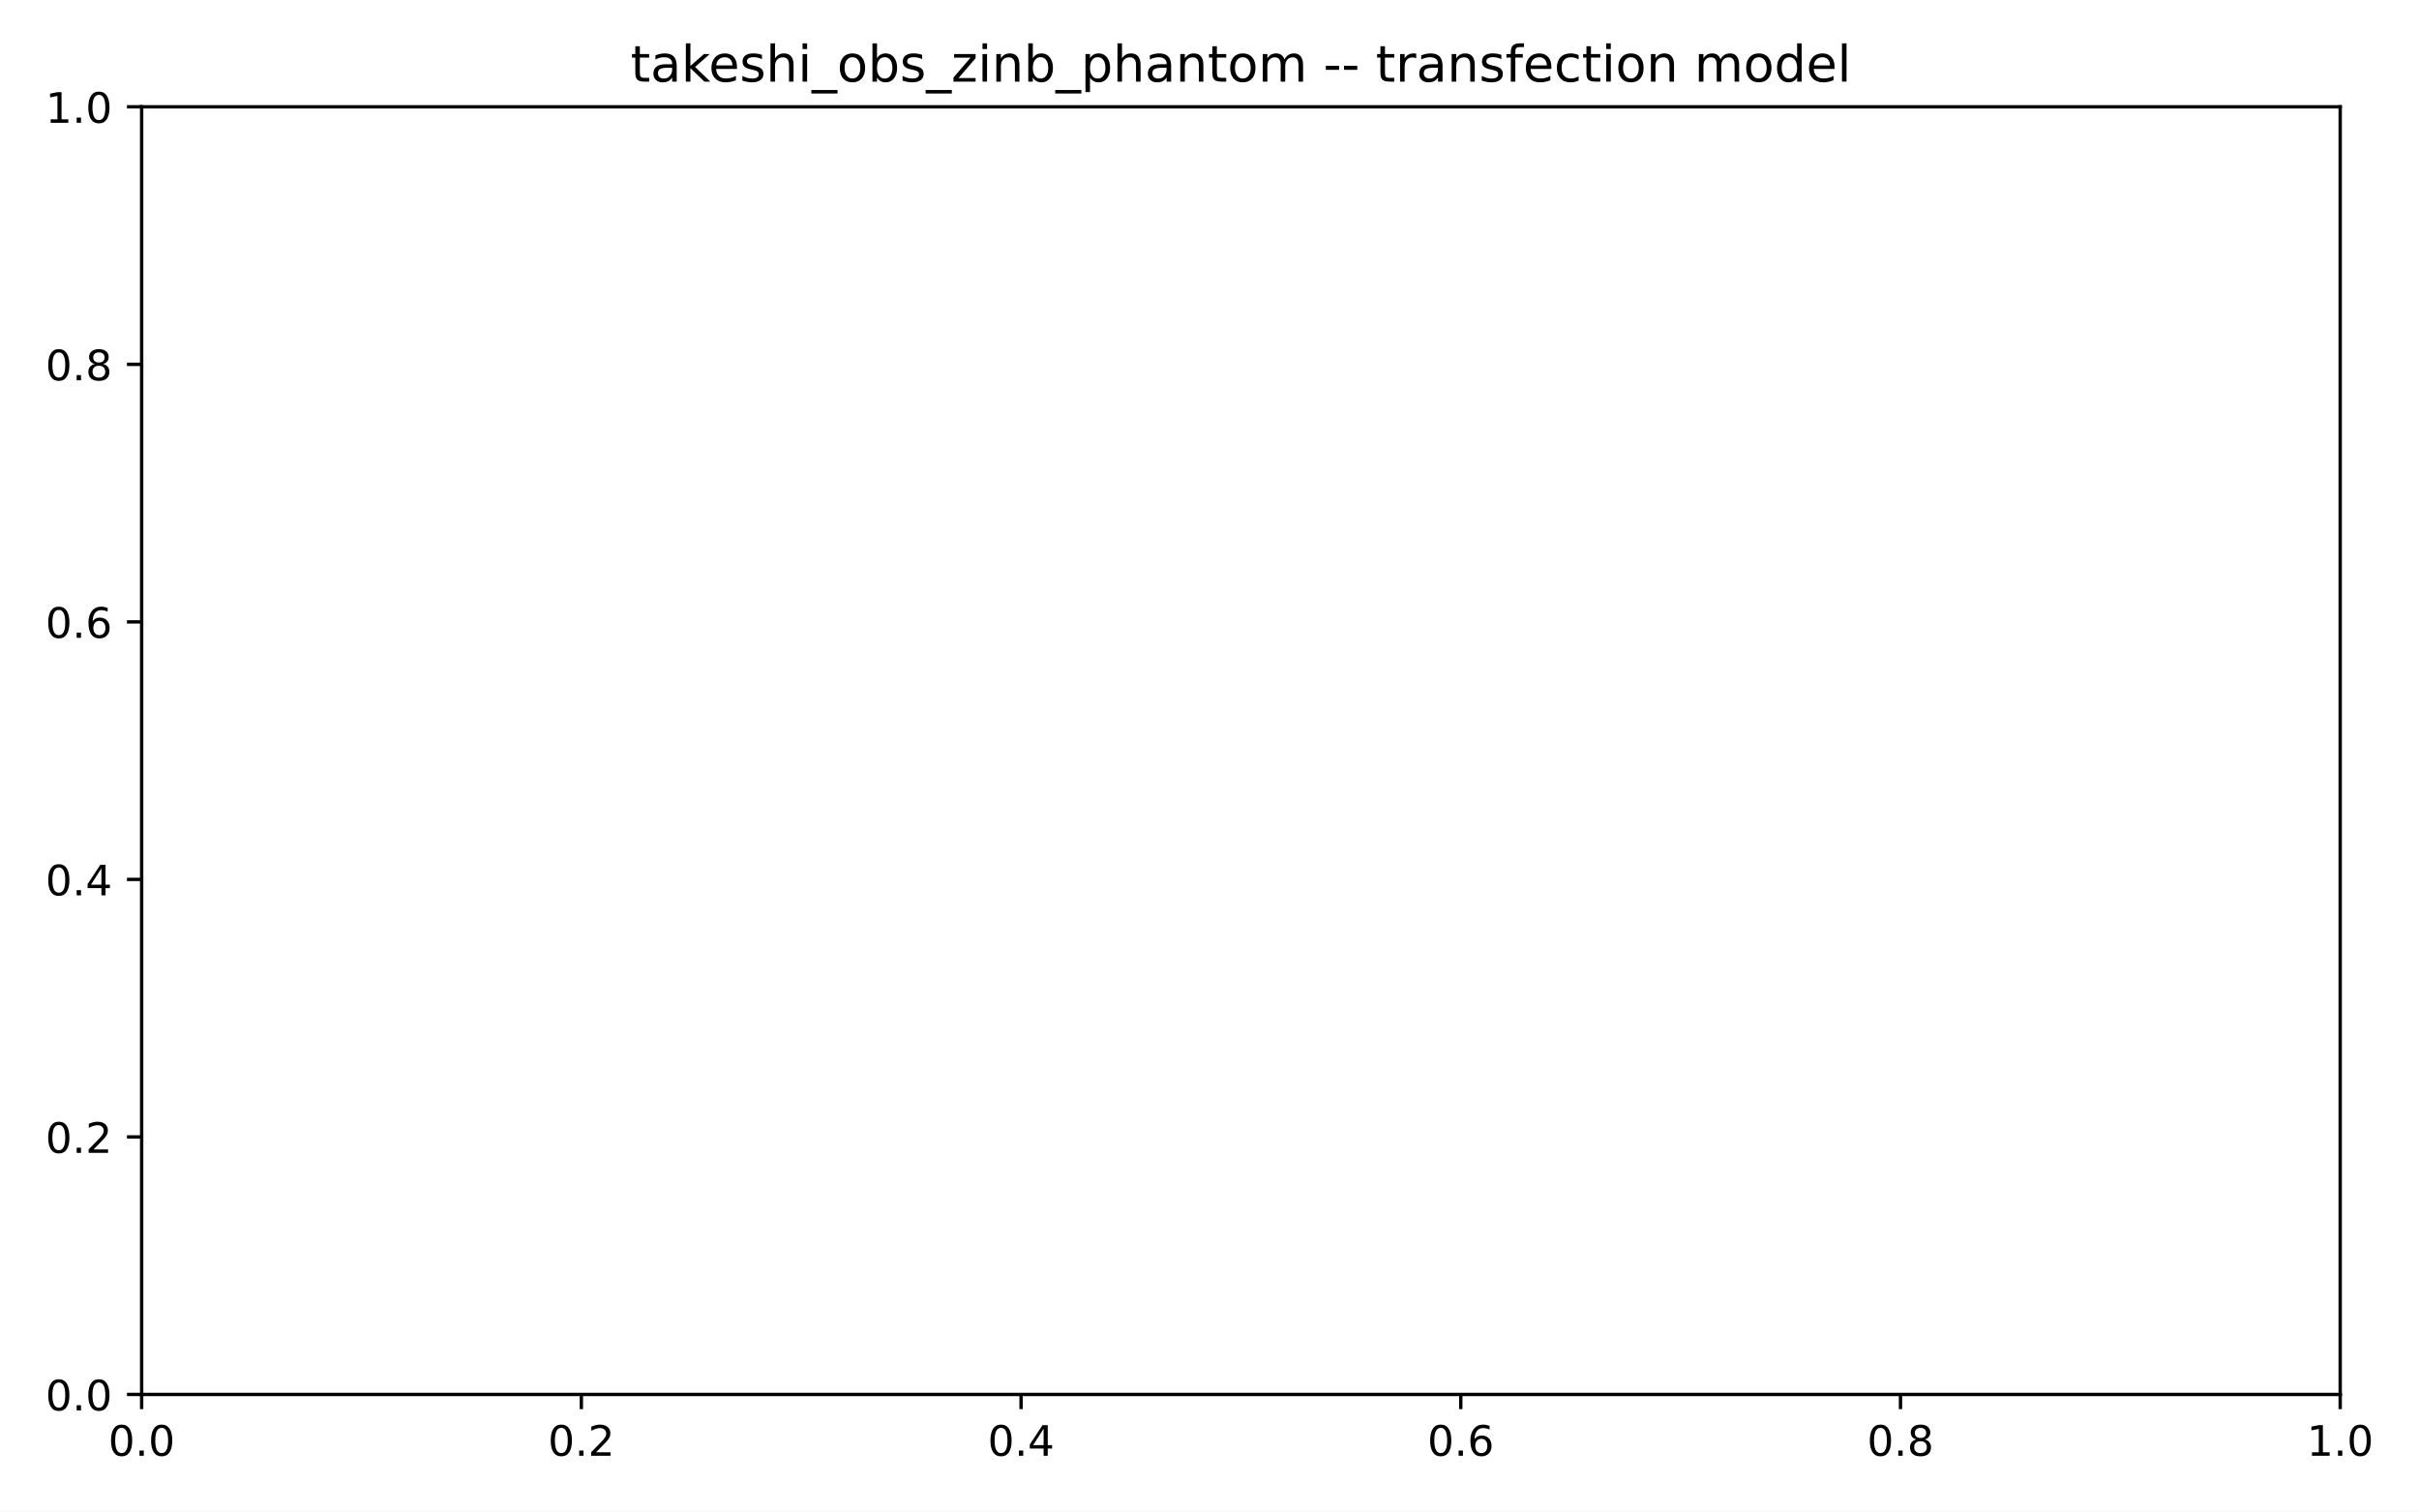
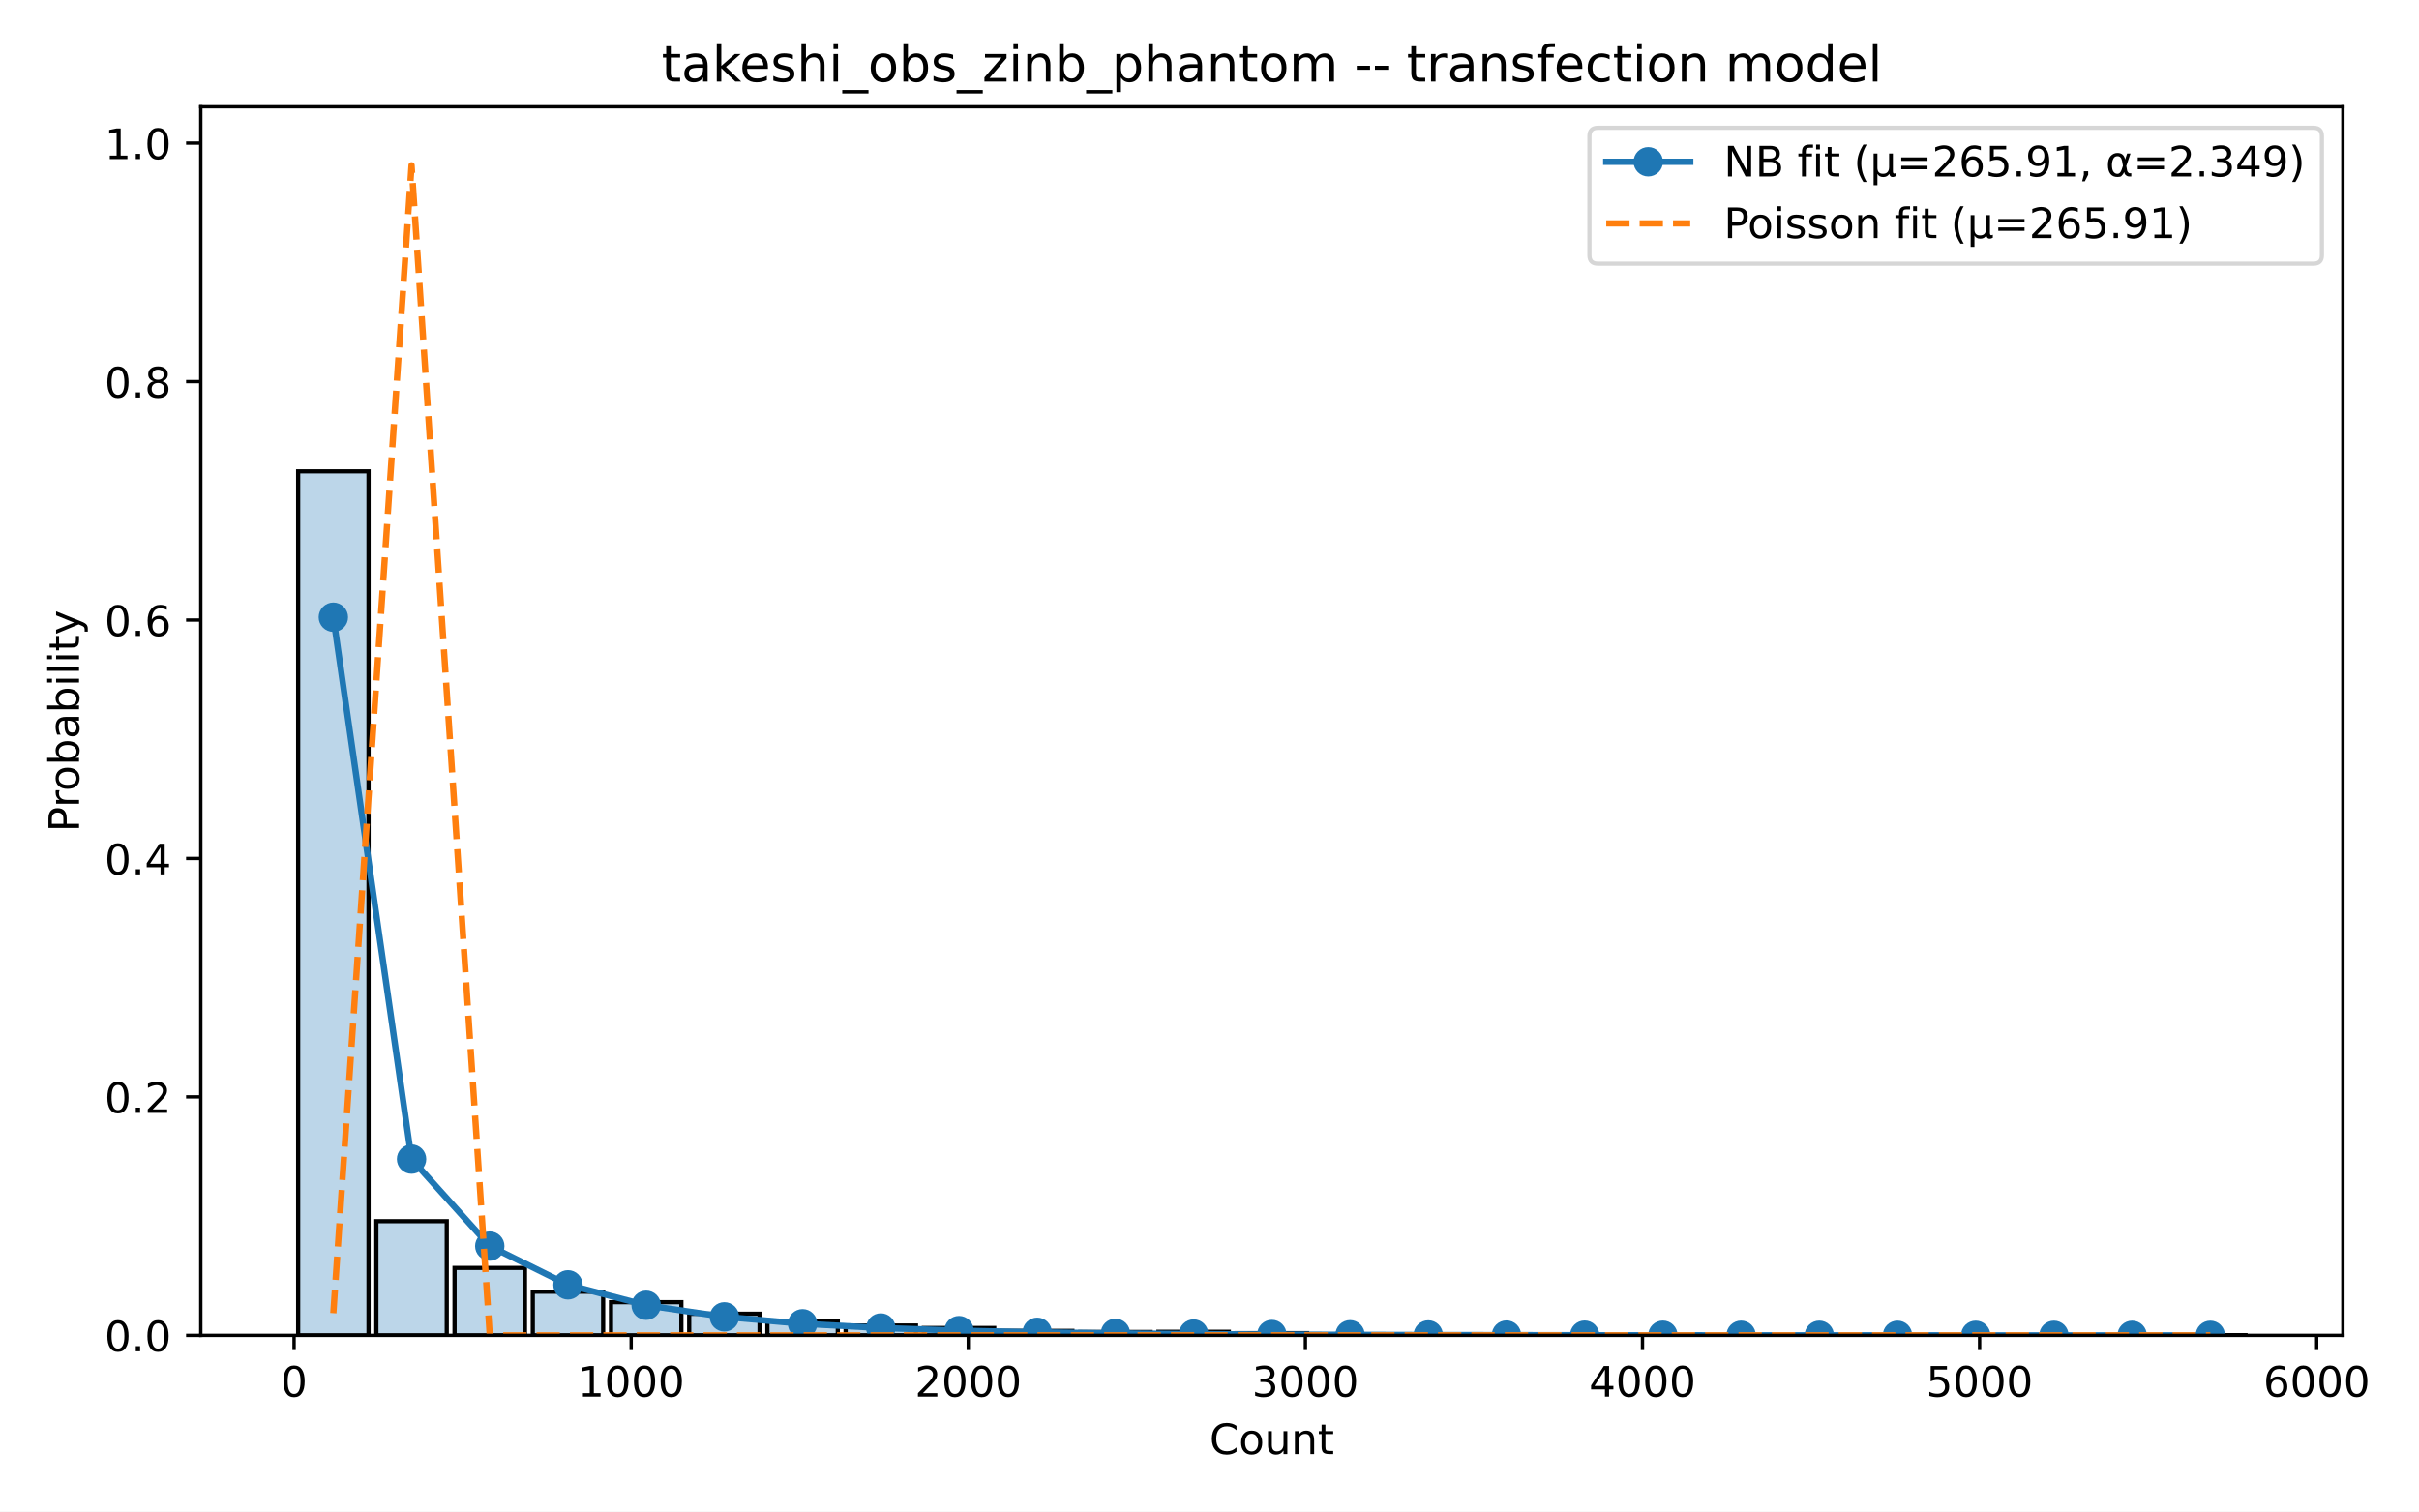
<svg xmlns="http://www.w3.org/2000/svg" xmlns:xlink="http://www.w3.org/1999/xlink" width="576pt" height="360pt" viewBox="0 0 576 360" version="1.1">
  <defs>
    <style type="text/css">*{stroke-linejoin: round; stroke-linecap: butt}</style>
  </defs>
  <g id="figure_1">
    <g id="patch_1">
      <path d="M 0 360  L 576 360  L 576 0  L 0 0  z " style="fill: #ffffff" />
    </g>
    <g id="axes_1">
      <g id="patch_2">
-         <path d="M 33.73 332.12  L 557.235 332.12  L 557.235 25.44  L 33.73 25.44  z " style="fill: #ffffff" />
+         <path d="M 47.81 318.04  L 557.881 318.04  L 557.881 25.44  L 47.81 25.44  z " style="fill: #ffffff" />
+       </g>
+       <g id="patch_3">
+         <path d="M 70.995 318.04  L 87.755 318.04  L 87.755 112.259  L 70.995 112.259  z " clip-path="url(#pe6db75e44f)" style="fill: #1f77b4; fill-opacity: 0.3; stroke: #000000; stroke-linejoin: miter" />
+       </g>
+       <g id="patch_4">
+         <path d="M 89.618 318.04  L 106.378 318.04  L 106.378 290.853  L 89.618 290.853  z " clip-path="url(#pe6db75e44f)" style="fill: #1f77b4; fill-opacity: 0.3; stroke: #000000; stroke-linejoin: miter" />
+       </g>
+       <g id="patch_5">
+         <path d="M 108.24 318.04  L 125 318.04  L 125 301.982  L 108.24 301.982  z " clip-path="url(#pe6db75e44f)" style="fill: #1f77b4; fill-opacity: 0.3; stroke: #000000; stroke-linejoin: miter" />
+       </g>
+       <g id="patch_6">
+         <path d="M 126.863 318.04  L 143.623 318.04  L 143.623 307.653  L 126.863 307.653  z " clip-path="url(#pe6db75e44f)" style="fill: #1f77b4; fill-opacity: 0.3; stroke: #000000; stroke-linejoin: miter" />
+       </g>
+       <g id="patch_7">
+         <path d="M 145.485 318.04  L 162.245 318.04  L 162.245 310.144  L 145.485 310.144  z " clip-path="url(#pe6db75e44f)" style="fill: #1f77b4; fill-opacity: 0.3; stroke: #000000; stroke-linejoin: miter" />
+       </g>
+       <g id="patch_8">
+         <path d="M 164.108 318.04  L 180.868 318.04  L 180.868 312.899  L 164.108 312.899  z " clip-path="url(#pe6db75e44f)" style="fill: #1f77b4; fill-opacity: 0.3; stroke: #000000; stroke-linejoin: miter" />
+       </g>
+       <g id="patch_9">
+         <path d="M 182.73 318.04  L 199.491 318.04  L 199.491 314.542  L 182.73 314.542  z " clip-path="url(#pe6db75e44f)" style="fill: #1f77b4; fill-opacity: 0.3; stroke: #000000; stroke-linejoin: miter" />
+       </g>
+       <g id="patch_10">
+         <path d="M 201.353 318.04  L 218.113 318.04  L 218.113 315.708  L 201.353 315.708  z " clip-path="url(#pe6db75e44f)" style="fill: #1f77b4; fill-opacity: 0.3; stroke: #000000; stroke-linejoin: miter" />
+       </g>
+       <g id="patch_11">
+         <path d="M 219.975 318.04  L 236.736 318.04  L 236.736 316.291  L 219.975 316.291  z " clip-path="url(#pe6db75e44f)" style="fill: #1f77b4; fill-opacity: 0.3; stroke: #000000; stroke-linejoin: miter" />
+       </g>
+       <g id="patch_12">
+         <path d="M 238.598 318.04  L 255.358 318.04  L 255.358 316.98  L 238.598 316.98  z " clip-path="url(#pe6db75e44f)" style="fill: #1f77b4; fill-opacity: 0.3; stroke: #000000; stroke-linejoin: miter" />
+       </g>
+       <g id="patch_13">
+         <path d="M 257.22 318.04  L 273.981 318.04  L 273.981 317.245  L 257.22 317.245  z " clip-path="url(#pe6db75e44f)" style="fill: #1f77b4; fill-opacity: 0.3; stroke: #000000; stroke-linejoin: miter" />
+       </g>
+       <g id="patch_14">
+         <path d="M 275.843 318.04  L 292.603 318.04  L 292.603 317.192  L 275.843 317.192  z " clip-path="url(#pe6db75e44f)" style="fill: #1f77b4; fill-opacity: 0.3; stroke: #000000; stroke-linejoin: miter" />
+       </g>
+       <g id="patch_15">
+         <path d="M 294.465 318.04  L 311.226 318.04  L 311.226 317.51  L 294.465 317.51  z " clip-path="url(#pe6db75e44f)" style="fill: #1f77b4; fill-opacity: 0.3; stroke: #000000; stroke-linejoin: miter" />
+       </g>
+       <g id="patch_16">
+         <path d="M 313.088 318.04  L 329.848 318.04  L 329.848 317.828  L 313.088 317.828  z " clip-path="url(#pe6db75e44f)" style="fill: #1f77b4; fill-opacity: 0.3; stroke: #000000; stroke-linejoin: miter" />
+       </g>
+       <g id="patch_17">
+         <path d="M 331.711 318.04  L 348.471 318.04  L 348.471 317.881  L 331.711 317.881  z " clip-path="url(#pe6db75e44f)" style="fill: #1f77b4; fill-opacity: 0.3; stroke: #000000; stroke-linejoin: miter" />
+       </g>
+       <g id="patch_18">
+         <path d="M 350.333 318.04  L 367.093 318.04  L 367.093 317.934  L 350.333 317.934  z " clip-path="url(#pe6db75e44f)" style="fill: #1f77b4; fill-opacity: 0.3; stroke: #000000; stroke-linejoin: miter" />
+       </g>
+       <g id="patch_19">
+         <path d="M 368.956 318.04  L 385.716 318.04  L 385.716 317.934  L 368.956 317.934  z " clip-path="url(#pe6db75e44f)" style="fill: #1f77b4; fill-opacity: 0.3; stroke: #000000; stroke-linejoin: miter" />
+       </g>
+       <g id="patch_20">
+         <path d="M 387.578 318.04  L 404.338 318.04  L 404.338 317.987  L 387.578 317.987  z " clip-path="url(#pe6db75e44f)" style="fill: #1f77b4; fill-opacity: 0.3; stroke: #000000; stroke-linejoin: miter" />
+       </g>
+       <g id="patch_21">
+         <path d="M 406.201 318.04  L 422.961 318.04  L 422.961 318.04  L 406.201 318.04  z " clip-path="url(#pe6db75e44f)" style="fill: #1f77b4; fill-opacity: 0.3; stroke: #000000; stroke-linejoin: miter" />
+       </g>
+       <g id="patch_22">
+         <path d="M 424.823 318.04  L 441.583 318.04  L 441.583 318.04  L 424.823 318.04  z " clip-path="url(#pe6db75e44f)" style="fill: #1f77b4; fill-opacity: 0.3; stroke: #000000; stroke-linejoin: miter" />
+       </g>
+       <g id="patch_23">
+         <path d="M 443.446 318.04  L 460.206 318.04  L 460.206 318.04  L 443.446 318.04  z " clip-path="url(#pe6db75e44f)" style="fill: #1f77b4; fill-opacity: 0.3; stroke: #000000; stroke-linejoin: miter" />
+       </g>
+       <g id="patch_24">
+         <path d="M 462.068 318.04  L 478.829 318.04  L 478.829 318.04  L 462.068 318.04  z " clip-path="url(#pe6db75e44f)" style="fill: #1f77b4; fill-opacity: 0.3; stroke: #000000; stroke-linejoin: miter" />
+       </g>
+       <g id="patch_25">
+         <path d="M 480.691 318.04  L 497.451 318.04  L 497.451 318.04  L 480.691 318.04  z " clip-path="url(#pe6db75e44f)" style="fill: #1f77b4; fill-opacity: 0.3; stroke: #000000; stroke-linejoin: miter" />
+       </g>
+       <g id="patch_26">
+         <path d="M 499.313 318.04  L 516.074 318.04  L 516.074 318.04  L 499.313 318.04  z " clip-path="url(#pe6db75e44f)" style="fill: #1f77b4; fill-opacity: 0.3; stroke: #000000; stroke-linejoin: miter" />
+       </g>
+       <g id="patch_27">
+         <path d="M 517.936 318.04  L 534.696 318.04  L 534.696 317.987  L 517.936 317.987  z " clip-path="url(#pe6db75e44f)" style="fill: #1f77b4; fill-opacity: 0.3; stroke: #000000; stroke-linejoin: miter" />
      </g>
      <g id="matplotlib.axis_1">
        <g id="xtick_1">
          <g id="line2d_1">
            <defs>
-               <path id="m9d50a68a50" d="M 0 0  L 0 3.5  " style="stroke: #000000; stroke-width: 0.8" />
+               <path id="m28d526a421" d="M 0 0  L 0 3.5  " style="stroke: #000000; stroke-width: 0.8" />
            </defs>
            <g>
-               <use xlink:href="#m9d50a68a50" x="33.73" y="332.12" style="stroke: #000000; stroke-width: 0.8" />
+               <use xlink:href="#m28d526a421" x="70.024" y="318.04" style="stroke: #000000; stroke-width: 0.8" />
            </g>
          </g>
          <g id="text_1">
-             <g transform="translate(25.77844 346.7184) scale(0.1 -0.1)">
-               <defs>
-                 <path id="DejaVuSans-30" d="M 2034 4250  Q 1547 4250 1301 3770  Q 1056 3291 1056 2328  Q 1056 1369 1301 889  Q 1547 409 2034 409  Q 2525 409 2770 889  Q 3016 1369 3016 2328  Q 3016 3291 2770 3770  Q 2525 4250 2034 4250  z M 2034 4750  Q 2819 4750 3233 4129  Q 3647 3509 3647 2328  Q 3647 1150 3233 529  Q 2819 -91 2034 -91  Q 1250 -91 836 529  Q 422 1150 422 2328  Q 422 3509 836 4129  Q 1250 4750 2034 4750  z " transform="scale(0.015625)" />
-                 <path id="DejaVuSans-2e" d="M 684 794  L 1344 794  L 1344 0  L 684 0  L 684 794  z " transform="scale(0.015625)" />
-               </defs>
-               <use xlink:href="#DejaVuSans-30" />
-               <use xlink:href="#DejaVuSans-2e" transform="translate(63.62305 0)" />
-               <use xlink:href="#DejaVuSans-30" transform="translate(95.41016 0)" />
-             </g>
+             <text style="font-size: 10px; font-family: 'DejaVu Sans', 'Bitstream Vera Sans', 'Computer Modern Sans Serif', 'Lucida Grande', 'Verdana', 'Geneva', 'Lucid', 'Arial', 'Helvetica', 'Avant Garde', sans-serif; text-anchor: middle" x="70.024" y="332.638" transform="rotate(-0 70.02379 332.6384)">0</text>
          </g>
        </g>
        <g id="xtick_2">
          <g id="line2d_2">
            <g>
-               <use xlink:href="#m9d50a68a50" x="138.431" y="332.12" style="stroke: #000000; stroke-width: 0.8" />
+               <use xlink:href="#m28d526a421" x="150.293" y="318.04" style="stroke: #000000; stroke-width: 0.8" />
            </g>
          </g>
          <g id="text_2">
-             <g transform="translate(130.4794 346.7184) scale(0.1 -0.1)">
-               <defs>
-                 <path id="DejaVuSans-32" d="M 1228 531  L 3431 531  L 3431 0  L 469 0  L 469 531  Q 828 903 1448 1529  Q 2069 2156 2228 2338  Q 2531 2678 2651 2914  Q 2772 3150 2772 3378  Q 2772 3750 2511 3984  Q 2250 4219 1831 4219  Q 1534 4219 1204 4116  Q 875 4013 500 3803  L 500 4441  Q 881 4594 1212 4672  Q 1544 4750 1819 4750  Q 2544 4750 2975 4387  Q 3406 4025 3406 3419  Q 3406 3131 3298 2873  Q 3191 2616 2906 2266  Q 2828 2175 2409 1742  Q 1991 1309 1228 531  z " transform="scale(0.015625)" />
-               </defs>
-               <use xlink:href="#DejaVuSans-30" />
-               <use xlink:href="#DejaVuSans-2e" transform="translate(63.62305 0)" />
-               <use xlink:href="#DejaVuSans-32" transform="translate(95.41016 0)" />
-             </g>
+             <text style="font-size: 10px; font-family: 'DejaVu Sans', 'Bitstream Vera Sans', 'Computer Modern Sans Serif', 'Lucida Grande', 'Verdana', 'Geneva', 'Lucid', 'Arial', 'Helvetica', 'Avant Garde', sans-serif; text-anchor: middle" x="150.293" y="332.638" transform="rotate(-0 150.2933 332.6384)">1000</text>
          </g>
        </g>
        <g id="xtick_3">
          <g id="line2d_3">
            <g>
-               <use xlink:href="#m9d50a68a50" x="243.132" y="332.12" style="stroke: #000000; stroke-width: 0.8" />
+               <use xlink:href="#m28d526a421" x="230.563" y="318.04" style="stroke: #000000; stroke-width: 0.8" />
            </g>
          </g>
          <g id="text_3">
-             <g transform="translate(235.1804 346.7184) scale(0.1 -0.1)">
-               <defs>
-                 <path id="DejaVuSans-34" d="M 2419 4116  L 825 1625  L 2419 1625  L 2419 4116  z M 2253 4666  L 3047 4666  L 3047 1625  L 3713 1625  L 3713 1100  L 3047 1100  L 3047 0  L 2419 0  L 2419 1100  L 313 1100  L 313 1709  L 2253 4666  z " transform="scale(0.015625)" />
-               </defs>
-               <use xlink:href="#DejaVuSans-30" />
-               <use xlink:href="#DejaVuSans-2e" transform="translate(63.62305 0)" />
-               <use xlink:href="#DejaVuSans-34" transform="translate(95.41016 0)" />
-             </g>
+             <text style="font-size: 10px; font-family: 'DejaVu Sans', 'Bitstream Vera Sans', 'Computer Modern Sans Serif', 'Lucida Grande', 'Verdana', 'Geneva', 'Lucid', 'Arial', 'Helvetica', 'Avant Garde', sans-serif; text-anchor: middle" x="230.563" y="332.638" transform="rotate(-0 230.5629 332.6384)">2000</text>
          </g>
        </g>
        <g id="xtick_4">
          <g id="line2d_4">
            <g>
-               <use xlink:href="#m9d50a68a50" x="347.833" y="332.12" style="stroke: #000000; stroke-width: 0.8" />
+               <use xlink:href="#m28d526a421" x="310.832" y="318.04" style="stroke: #000000; stroke-width: 0.8" />
            </g>
          </g>
          <g id="text_4">
-             <g transform="translate(339.8814 346.7184) scale(0.1 -0.1)">
-               <defs>
-                 <path id="DejaVuSans-36" d="M 2113 2584  Q 1688 2584 1439 2293  Q 1191 2003 1191 1497  Q 1191 994 1439 701  Q 1688 409 2113 409  Q 2538 409 2786 701  Q 3034 994 3034 1497  Q 3034 2003 2786 2293  Q 2538 2584 2113 2584  z M 3366 4563  L 3366 3988  Q 3128 4100 2886 4159  Q 2644 4219 2406 4219  Q 1781 4219 1451 3797  Q 1122 3375 1075 2522  Q 1259 2794 1537 2939  Q 1816 3084 2150 3084  Q 2853 3084 3261 2657  Q 3669 2231 3669 1497  Q 3669 778 3244 343  Q 2819 -91 2113 -91  Q 1303 -91 875 529  Q 447 1150 447 2328  Q 447 3434 972 4092  Q 1497 4750 2381 4750  Q 2619 4750 2861 4703  Q 3103 4656 3366 4563  z " transform="scale(0.015625)" />
-               </defs>
-               <use xlink:href="#DejaVuSans-30" />
-               <use xlink:href="#DejaVuSans-2e" transform="translate(63.62305 0)" />
-               <use xlink:href="#DejaVuSans-36" transform="translate(95.41016 0)" />
-             </g>
+             <text style="font-size: 10px; font-family: 'DejaVu Sans', 'Bitstream Vera Sans', 'Computer Modern Sans Serif', 'Lucida Grande', 'Verdana', 'Geneva', 'Lucid', 'Arial', 'Helvetica', 'Avant Garde', sans-serif; text-anchor: middle" x="310.832" y="332.638" transform="rotate(-0 310.8324 332.6384)">3000</text>
          </g>
        </g>
        <g id="xtick_5">
          <g id="line2d_5">
            <g>
-               <use xlink:href="#m9d50a68a50" x="452.534" y="332.12" style="stroke: #000000; stroke-width: 0.8" />
+               <use xlink:href="#m28d526a421" x="391.102" y="318.04" style="stroke: #000000; stroke-width: 0.8" />
            </g>
          </g>
          <g id="text_5">
-             <g transform="translate(444.5824 346.7184) scale(0.1 -0.1)">
-               <defs>
-                 <path id="DejaVuSans-38" d="M 2034 2216  Q 1584 2216 1326 1975  Q 1069 1734 1069 1313  Q 1069 891 1326 650  Q 1584 409 2034 409  Q 2484 409 2743 651  Q 3003 894 3003 1313  Q 3003 1734 2745 1975  Q 2488 2216 2034 2216  z M 1403 2484  Q 997 2584 770 2862  Q 544 3141 544 3541  Q 544 4100 942 4425  Q 1341 4750 2034 4750  Q 2731 4750 3128 4425  Q 3525 4100 3525 3541  Q 3525 3141 3298 2862  Q 3072 2584 2669 2484  Q 3125 2378 3379 2068  Q 3634 1759 3634 1313  Q 3634 634 3220 271  Q 2806 -91 2034 -91  Q 1263 -91 848 271  Q 434 634 434 1313  Q 434 1759 690 2068  Q 947 2378 1403 2484  z M 1172 3481  Q 1172 3119 1398 2916  Q 1625 2713 2034 2713  Q 2441 2713 2670 2916  Q 2900 3119 2900 3481  Q 2900 3844 2670 4047  Q 2441 4250 2034 4250  Q 1625 4250 1398 4047  Q 1172 3844 1172 3481  z " transform="scale(0.015625)" />
-               </defs>
-               <use xlink:href="#DejaVuSans-30" />
-               <use xlink:href="#DejaVuSans-2e" transform="translate(63.62305 0)" />
-               <use xlink:href="#DejaVuSans-38" transform="translate(95.41016 0)" />
-             </g>
+             <text style="font-size: 10px; font-family: 'DejaVu Sans', 'Bitstream Vera Sans', 'Computer Modern Sans Serif', 'Lucida Grande', 'Verdana', 'Geneva', 'Lucid', 'Arial', 'Helvetica', 'Avant Garde', sans-serif; text-anchor: middle" x="391.102" y="332.638" transform="rotate(-0 391.102 332.6384)">4000</text>
          </g>
        </g>
        <g id="xtick_6">
          <g id="line2d_6">
            <g>
-               <use xlink:href="#m9d50a68a50" x="557.235" y="332.12" style="stroke: #000000; stroke-width: 0.8" />
+               <use xlink:href="#m28d526a421" x="471.372" y="318.04" style="stroke: #000000; stroke-width: 0.8" />
            </g>
          </g>
          <g id="text_6">
-             <g transform="translate(549.2834 346.7184) scale(0.1 -0.1)">
-               <defs>
-                 <path id="DejaVuSans-31" d="M 794 531  L 1825 531  L 1825 4091  L 703 3866  L 703 4441  L 1819 4666  L 2450 4666  L 2450 531  L 3481 531  L 3481 0  L 794 0  L 794 531  z " transform="scale(0.015625)" />
-               </defs>
-               <use xlink:href="#DejaVuSans-31" />
-               <use xlink:href="#DejaVuSans-2e" transform="translate(63.62305 0)" />
-               <use xlink:href="#DejaVuSans-30" transform="translate(95.41016 0)" />
-             </g>
-           </g>
+             <text style="font-size: 10px; font-family: 'DejaVu Sans', 'Bitstream Vera Sans', 'Computer Modern Sans Serif', 'Lucida Grande', 'Verdana', 'Geneva', 'Lucid', 'Arial', 'Helvetica', 'Avant Garde', sans-serif; text-anchor: middle" x="471.372" y="332.638" transform="rotate(-0 471.3715 332.6384)">5000</text>
+           </g>
+         </g>
+         <g id="xtick_7">
+           <g id="line2d_7">
+             <g>
+               <use xlink:href="#m28d526a421" x="551.641" y="318.04" style="stroke: #000000; stroke-width: 0.8" />
+             </g>
+           </g>
+           <g id="text_7">
+             <text style="font-size: 10px; font-family: 'DejaVu Sans', 'Bitstream Vera Sans', 'Computer Modern Sans Serif', 'Lucida Grande', 'Verdana', 'Geneva', 'Lucid', 'Arial', 'Helvetica', 'Avant Garde', sans-serif; text-anchor: middle" x="551.641" y="332.638" transform="rotate(-0 551.6411 332.6384)">6000</text>
+           </g>
+         </g>
+         <g id="text_8">
+           <text style="font-size: 10px; font-family: 'DejaVu Sans', 'Bitstream Vera Sans', 'Computer Modern Sans Serif', 'Lucida Grande', 'Verdana', 'Geneva', 'Lucid', 'Arial', 'Helvetica', 'Avant Garde', sans-serif; text-anchor: middle" x="302.846" y="346.317" transform="rotate(-0 302.8456 346.3166)">Count</text>
        </g>
      </g>
      <g id="matplotlib.axis_2">
        <g id="ytick_1">
-           <g id="line2d_7">
+           <g id="line2d_8">
            <defs>
-               <path id="m7d2ef1ae46" d="M 0 0  L -3.5 0  " style="stroke: #000000; stroke-width: 0.8" />
+               <path id="m5cf7968015" d="M 0 0  L -3.5 0  " style="stroke: #000000; stroke-width: 0.8" />
            </defs>
            <g>
-               <use xlink:href="#m7d2ef1ae46" x="33.73" y="332.12" style="stroke: #000000; stroke-width: 0.8" />
-             </g>
-           </g>
-           <g id="text_7">
-             <g transform="translate(10.82687 335.9192) scale(0.1 -0.1)">
-               <use xlink:href="#DejaVuSans-30" />
-               <use xlink:href="#DejaVuSans-2e" transform="translate(63.62305 0)" />
-               <use xlink:href="#DejaVuSans-30" transform="translate(95.41016 0)" />
-             </g>
+               <use xlink:href="#m5cf7968015" x="47.81" y="318.04" style="stroke: #000000; stroke-width: 0.8" />
+             </g>
+           </g>
+           <g id="text_9">
+             <text style="font-size: 10px; font-family: 'DejaVu Sans', 'Bitstream Vera Sans', 'Computer Modern Sans Serif', 'Lucida Grande', 'Verdana', 'Geneva', 'Lucid', 'Arial', 'Helvetica', 'Avant Garde', sans-serif; text-anchor: end" x="40.81" y="321.839" transform="rotate(-0 40.81 321.8392)">0.0</text>
          </g>
        </g>
        <g id="ytick_2">
-           <g id="line2d_8">
-             <g>
-               <use xlink:href="#m7d2ef1ae46" x="33.73" y="270.784" style="stroke: #000000; stroke-width: 0.8" />
-             </g>
-           </g>
-           <g id="text_8">
-             <g transform="translate(10.82687 274.5832) scale(0.1 -0.1)">
-               <use xlink:href="#DejaVuSans-30" />
-               <use xlink:href="#DejaVuSans-2e" transform="translate(63.62305 0)" />
-               <use xlink:href="#DejaVuSans-32" transform="translate(95.41016 0)" />
-             </g>
+           <g id="line2d_9">
+             <g>
+               <use xlink:href="#m5cf7968015" x="47.81" y="261.25" style="stroke: #000000; stroke-width: 0.8" />
+             </g>
+           </g>
+           <g id="text_10">
+             <text style="font-size: 10px; font-family: 'DejaVu Sans', 'Bitstream Vera Sans', 'Computer Modern Sans Serif', 'Lucida Grande', 'Verdana', 'Geneva', 'Lucid', 'Arial', 'Helvetica', 'Avant Garde', sans-serif; text-anchor: end" x="40.81" y="265.049" transform="rotate(-0 40.81 265.0493)">0.2</text>
          </g>
        </g>
        <g id="ytick_3">
-           <g id="line2d_9">
-             <g>
-               <use xlink:href="#m7d2ef1ae46" x="33.73" y="209.448" style="stroke: #000000; stroke-width: 0.8" />
-             </g>
-           </g>
-           <g id="text_9">
-             <g transform="translate(10.82687 213.2472) scale(0.1 -0.1)">
-               <use xlink:href="#DejaVuSans-30" />
-               <use xlink:href="#DejaVuSans-2e" transform="translate(63.62305 0)" />
-               <use xlink:href="#DejaVuSans-34" transform="translate(95.41016 0)" />
-             </g>
+           <g id="line2d_10">
+             <g>
+               <use xlink:href="#m5cf7968015" x="47.81" y="204.46" style="stroke: #000000; stroke-width: 0.8" />
+             </g>
+           </g>
+           <g id="text_11">
+             <text style="font-size: 10px; font-family: 'DejaVu Sans', 'Bitstream Vera Sans', 'Computer Modern Sans Serif', 'Lucida Grande', 'Verdana', 'Geneva', 'Lucid', 'Arial', 'Helvetica', 'Avant Garde', sans-serif; text-anchor: end" x="40.81" y="208.259" transform="rotate(-0 40.81 208.2594)">0.4</text>
          </g>
        </g>
        <g id="ytick_4">
-           <g id="line2d_10">
-             <g>
-               <use xlink:href="#m7d2ef1ae46" x="33.73" y="148.112" style="stroke: #000000; stroke-width: 0.8" />
-             </g>
-           </g>
-           <g id="text_10">
-             <g transform="translate(10.82687 151.9112) scale(0.1 -0.1)">
-               <use xlink:href="#DejaVuSans-30" />
-               <use xlink:href="#DejaVuSans-2e" transform="translate(63.62305 0)" />
-               <use xlink:href="#DejaVuSans-36" transform="translate(95.41016 0)" />
-             </g>
+           <g id="line2d_11">
+             <g>
+               <use xlink:href="#m5cf7968015" x="47.81" y="147.67" style="stroke: #000000; stroke-width: 0.8" />
+             </g>
+           </g>
+           <g id="text_12">
+             <text style="font-size: 10px; font-family: 'DejaVu Sans', 'Bitstream Vera Sans', 'Computer Modern Sans Serif', 'Lucida Grande', 'Verdana', 'Geneva', 'Lucid', 'Arial', 'Helvetica', 'Avant Garde', sans-serif; text-anchor: end" x="40.81" y="151.47" transform="rotate(-0 40.81 151.4695)">0.6</text>
          </g>
        </g>
        <g id="ytick_5">
-           <g id="line2d_11">
-             <g>
-               <use xlink:href="#m7d2ef1ae46" x="33.73" y="86.776" style="stroke: #000000; stroke-width: 0.8" />
-             </g>
-           </g>
-           <g id="text_11">
-             <g transform="translate(10.82687 90.57522) scale(0.1 -0.1)">
-               <use xlink:href="#DejaVuSans-30" />
-               <use xlink:href="#DejaVuSans-2e" transform="translate(63.62305 0)" />
-               <use xlink:href="#DejaVuSans-38" transform="translate(95.41016 0)" />
-             </g>
+           <g id="line2d_12">
+             <g>
+               <use xlink:href="#m5cf7968015" x="47.81" y="90.88" style="stroke: #000000; stroke-width: 0.8" />
+             </g>
+           </g>
+           <g id="text_13">
+             <text style="font-size: 10px; font-family: 'DejaVu Sans', 'Bitstream Vera Sans', 'Computer Modern Sans Serif', 'Lucida Grande', 'Verdana', 'Geneva', 'Lucid', 'Arial', 'Helvetica', 'Avant Garde', sans-serif; text-anchor: end" x="40.81" y="94.68" transform="rotate(-0 40.81 94.67963)">0.8</text>
          </g>
        </g>
        <g id="ytick_6">
-           <g id="line2d_12">
-             <g>
-               <use xlink:href="#m7d2ef1ae46" x="33.73" y="25.44" style="stroke: #000000; stroke-width: 0.8" />
-             </g>
-           </g>
-           <g id="text_12">
-             <g transform="translate(10.82687 29.23922) scale(0.1 -0.1)">
-               <use xlink:href="#DejaVuSans-31" />
-               <use xlink:href="#DejaVuSans-2e" transform="translate(63.62305 0)" />
-               <use xlink:href="#DejaVuSans-30" transform="translate(95.41016 0)" />
-             </g>
-           </g>
-         </g>
-       </g>
-       <g id="patch_3">
-         <path d="M 33.73 332.12  L 33.73 25.44  " style="fill: none; stroke: #000000; stroke-width: 0.8; stroke-linejoin: miter; stroke-linecap: square" />
-       </g>
-       <g id="patch_4">
-         <path d="M 557.235 332.12  L 557.235 25.44  " style="fill: none; stroke: #000000; stroke-width: 0.8; stroke-linejoin: miter; stroke-linecap: square" />
-       </g>
-       <g id="patch_5">
-         <path d="M 33.73 332.12  L 557.235 332.12  " style="fill: none; stroke: #000000; stroke-width: 0.8; stroke-linejoin: miter; stroke-linecap: square" />
-       </g>
-       <g id="patch_6">
-         <path d="M 33.73 25.44  L 557.235 25.44  " style="fill: none; stroke: #000000; stroke-width: 0.8; stroke-linejoin: miter; stroke-linecap: square" />
-       </g>
-       <g id="text_13">
-         <g transform="translate(150.1644 19.44) scale(0.12 -0.12)">
-           <defs>
-             <path id="DejaVuSans-74" d="M 1172 4494  L 1172 3500  L 2356 3500  L 2356 3053  L 1172 3053  L 1172 1153  Q 1172 725 1289 603  Q 1406 481 1766 481  L 2356 481  L 2356 0  L 1766 0  Q 1100 0 847 248  Q 594 497 594 1153  L 594 3053  L 172 3053  L 172 3500  L 594 3500  L 594 4494  L 1172 4494  z " transform="scale(0.015625)" />
-             <path id="DejaVuSans-61" d="M 2194 1759  Q 1497 1759 1228 1600  Q 959 1441 959 1056  Q 959 750 1161 570  Q 1363 391 1709 391  Q 2188 391 2477 730  Q 2766 1069 2766 1631  L 2766 1759  L 2194 1759  z M 3341 1997  L 3341 0  L 2766 0  L 2766 531  Q 2569 213 2275 61  Q 1981 -91 1556 -91  Q 1019 -91 701 211  Q 384 513 384 1019  Q 384 1609 779 1909  Q 1175 2209 1959 2209  L 2766 2209  L 2766 2266  Q 2766 2663 2505 2880  Q 2244 3097 1772 3097  Q 1472 3097 1187 3025  Q 903 2953 641 2809  L 641 3341  Q 956 3463 1253 3523  Q 1550 3584 1831 3584  Q 2591 3584 2966 3190  Q 3341 2797 3341 1997  z " transform="scale(0.015625)" />
-             <path id="DejaVuSans-6b" d="M 581 4863  L 1159 4863  L 1159 1991  L 2875 3500  L 3609 3500  L 1753 1863  L 3688 0  L 2938 0  L 1159 1709  L 1159 0  L 581 0  L 581 4863  z " transform="scale(0.015625)" />
-             <path id="DejaVuSans-65" d="M 3597 1894  L 3597 1613  L 953 1613  Q 991 1019 1311 708  Q 1631 397 2203 397  Q 2534 397 2845 478  Q 3156 559 3463 722  L 3463 178  Q 3153 47 2828 -22  Q 2503 -91 2169 -91  Q 1331 -91 842 396  Q 353 884 353 1716  Q 353 2575 817 3079  Q 1281 3584 2069 3584  Q 2775 3584 3186 3129  Q 3597 2675 3597 1894  z M 3022 2063  Q 3016 2534 2758 2815  Q 2500 3097 2075 3097  Q 1594 3097 1305 2825  Q 1016 2553 972 2059  L 3022 2063  z " transform="scale(0.015625)" />
-             <path id="DejaVuSans-73" d="M 2834 3397  L 2834 2853  Q 2591 2978 2328 3040  Q 2066 3103 1784 3103  Q 1356 3103 1142 2972  Q 928 2841 928 2578  Q 928 2378 1081 2264  Q 1234 2150 1697 2047  L 1894 2003  Q 2506 1872 2764 1633  Q 3022 1394 3022 966  Q 3022 478 2636 193  Q 2250 -91 1575 -91  Q 1294 -91 989 -36  Q 684 19 347 128  L 347 722  Q 666 556 975 473  Q 1284 391 1588 391  Q 1994 391 2212 530  Q 2431 669 2431 922  Q 2431 1156 2273 1281  Q 2116 1406 1581 1522  L 1381 1569  Q 847 1681 609 1914  Q 372 2147 372 2553  Q 372 3047 722 3315  Q 1072 3584 1716 3584  Q 2034 3584 2315 3537  Q 2597 3491 2834 3397  z " transform="scale(0.015625)" />
-             <path id="DejaVuSans-68" d="M 3513 2113  L 3513 0  L 2938 0  L 2938 2094  Q 2938 2591 2744 2837  Q 2550 3084 2163 3084  Q 1697 3084 1428 2787  Q 1159 2491 1159 1978  L 1159 0  L 581 0  L 581 4863  L 1159 4863  L 1159 2956  Q 1366 3272 1645 3428  Q 1925 3584 2291 3584  Q 2894 3584 3203 3211  Q 3513 2838 3513 2113  z " transform="scale(0.015625)" />
-             <path id="DejaVuSans-69" d="M 603 3500  L 1178 3500  L 1178 0  L 603 0  L 603 3500  z M 603 4863  L 1178 4863  L 1178 4134  L 603 4134  L 603 4863  z " transform="scale(0.015625)" />
-             <path id="DejaVuSans-5f" d="M 3263 -1063  L 3263 -1509  L -63 -1509  L -63 -1063  L 3263 -1063  z " transform="scale(0.015625)" />
-             <path id="DejaVuSans-6f" d="M 1959 3097  Q 1497 3097 1228 2736  Q 959 2375 959 1747  Q 959 1119 1226 758  Q 1494 397 1959 397  Q 2419 397 2687 759  Q 2956 1122 2956 1747  Q 2956 2369 2687 2733  Q 2419 3097 1959 3097  z M 1959 3584  Q 2709 3584 3137 3096  Q 3566 2609 3566 1747  Q 3566 888 3137 398  Q 2709 -91 1959 -91  Q 1206 -91 779 398  Q 353 888 353 1747  Q 353 2609 779 3096  Q 1206 3584 1959 3584  z " transform="scale(0.015625)" />
-             <path id="DejaVuSans-62" d="M 3116 1747  Q 3116 2381 2855 2742  Q 2594 3103 2138 3103  Q 1681 3103 1420 2742  Q 1159 2381 1159 1747  Q 1159 1113 1420 752  Q 1681 391 2138 391  Q 2594 391 2855 752  Q 3116 1113 3116 1747  z M 1159 2969  Q 1341 3281 1617 3432  Q 1894 3584 2278 3584  Q 2916 3584 3314 3078  Q 3713 2572 3713 1747  Q 3713 922 3314 415  Q 2916 -91 2278 -91  Q 1894 -91 1617 61  Q 1341 213 1159 525  L 1159 0  L 581 0  L 581 4863  L 1159 4863  L 1159 2969  z " transform="scale(0.015625)" />
-             <path id="DejaVuSans-7a" d="M 353 3500  L 3084 3500  L 3084 2975  L 922 459  L 3084 459  L 3084 0  L 275 0  L 275 525  L 2438 3041  L 353 3041  L 353 3500  z " transform="scale(0.015625)" />
-             <path id="DejaVuSans-6e" d="M 3513 2113  L 3513 0  L 2938 0  L 2938 2094  Q 2938 2591 2744 2837  Q 2550 3084 2163 3084  Q 1697 3084 1428 2787  Q 1159 2491 1159 1978  L 1159 0  L 581 0  L 581 3500  L 1159 3500  L 1159 2956  Q 1366 3272 1645 3428  Q 1925 3584 2291 3584  Q 2894 3584 3203 3211  Q 3513 2838 3513 2113  z " transform="scale(0.015625)" />
-             <path id="DejaVuSans-70" d="M 1159 525  L 1159 -1331  L 581 -1331  L 581 3500  L 1159 3500  L 1159 2969  Q 1341 3281 1617 3432  Q 1894 3584 2278 3584  Q 2916 3584 3314 3078  Q 3713 2572 3713 1747  Q 3713 922 3314 415  Q 2916 -91 2278 -91  Q 1894 -91 1617 61  Q 1341 213 1159 525  z M 3116 1747  Q 3116 2381 2855 2742  Q 2594 3103 2138 3103  Q 1681 3103 1420 2742  Q 1159 2381 1159 1747  Q 1159 1113 1420 752  Q 1681 391 2138 391  Q 2594 391 2855 752  Q 3116 1113 3116 1747  z " transform="scale(0.015625)" />
-             <path id="DejaVuSans-6d" d="M 3328 2828  Q 3544 3216 3844 3400  Q 4144 3584 4550 3584  Q 5097 3584 5394 3201  Q 5691 2819 5691 2113  L 5691 0  L 5113 0  L 5113 2094  Q 5113 2597 4934 2840  Q 4756 3084 4391 3084  Q 3944 3084 3684 2787  Q 3425 2491 3425 1978  L 3425 0  L 2847 0  L 2847 2094  Q 2847 2600 2669 2842  Q 2491 3084 2119 3084  Q 1678 3084 1418 2786  Q 1159 2488 1159 1978  L 1159 0  L 581 0  L 581 3500  L 1159 3500  L 1159 2956  Q 1356 3278 1631 3431  Q 1906 3584 2284 3584  Q 2666 3584 2933 3390  Q 3200 3197 3328 2828  z " transform="scale(0.015625)" />
-             <path id="DejaVuSans-20" transform="scale(0.015625)" />
-             <path id="DejaVuSans-2d" d="M 313 2009  L 1997 2009  L 1997 1497  L 313 1497  L 313 2009  z " transform="scale(0.015625)" />
-             <path id="DejaVuSans-72" d="M 2631 2963  Q 2534 3019 2420 3045  Q 2306 3072 2169 3072  Q 1681 3072 1420 2755  Q 1159 2438 1159 1844  L 1159 0  L 581 0  L 581 3500  L 1159 3500  L 1159 2956  Q 1341 3275 1631 3429  Q 1922 3584 2338 3584  Q 2397 3584 2469 3576  Q 2541 3569 2628 3553  L 2631 2963  z " transform="scale(0.015625)" />
-             <path id="DejaVuSans-66" d="M 2375 4863  L 2375 4384  L 1825 4384  Q 1516 4384 1395 4259  Q 1275 4134 1275 3809  L 1275 3500  L 2222 3500  L 2222 3053  L 1275 3053  L 1275 0  L 697 0  L 697 3053  L 147 3053  L 147 3500  L 697 3500  L 697 3744  Q 697 4328 969 4595  Q 1241 4863 1831 4863  L 2375 4863  z " transform="scale(0.015625)" />
-             <path id="DejaVuSans-63" d="M 3122 3366  L 3122 2828  Q 2878 2963 2633 3030  Q 2388 3097 2138 3097  Q 1578 3097 1268 2742  Q 959 2388 959 1747  Q 959 1106 1268 751  Q 1578 397 2138 397  Q 2388 397 2633 464  Q 2878 531 3122 666  L 3122 134  Q 2881 22 2623 -34  Q 2366 -91 2075 -91  Q 1284 -91 818 406  Q 353 903 353 1747  Q 353 2603 823 3093  Q 1294 3584 2113 3584  Q 2378 3584 2631 3529  Q 2884 3475 3122 3366  z " transform="scale(0.015625)" />
-             <path id="DejaVuSans-64" d="M 2906 2969  L 2906 4863  L 3481 4863  L 3481 0  L 2906 0  L 2906 525  Q 2725 213 2448 61  Q 2172 -91 1784 -91  Q 1150 -91 751 415  Q 353 922 353 1747  Q 353 2572 751 3078  Q 1150 3584 1784 3584  Q 2172 3584 2448 3432  Q 2725 3281 2906 2969  z M 947 1747  Q 947 1113 1208 752  Q 1469 391 1925 391  Q 2381 391 2643 752  Q 2906 1113 2906 1747  Q 2906 2381 2643 2742  Q 2381 3103 1925 3103  Q 1469 3103 1208 2742  Q 947 2381 947 1747  z " transform="scale(0.015625)" />
-             <path id="DejaVuSans-6c" d="M 603 4863  L 1178 4863  L 1178 0  L 603 0  L 603 4863  z " transform="scale(0.015625)" />
-           </defs>
-           <use xlink:href="#DejaVuSans-74" />
-           <use xlink:href="#DejaVuSans-61" transform="translate(39.20898 0)" />
-           <use xlink:href="#DejaVuSans-6b" transform="translate(100.4883 0)" />
-           <use xlink:href="#DejaVuSans-65" transform="translate(154.7734 0)" />
-           <use xlink:href="#DejaVuSans-73" transform="translate(216.2969 0)" />
-           <use xlink:href="#DejaVuSans-68" transform="translate(268.3965 0)" />
-           <use xlink:href="#DejaVuSans-69" transform="translate(331.7754 0)" />
-           <use xlink:href="#DejaVuSans-5f" transform="translate(359.5586 0)" />
-           <use xlink:href="#DejaVuSans-6f" transform="translate(409.5586 0)" />
-           <use xlink:href="#DejaVuSans-62" transform="translate(470.7402 0)" />
-           <use xlink:href="#DejaVuSans-73" transform="translate(534.2168 0)" />
-           <use xlink:href="#DejaVuSans-5f" transform="translate(586.3164 0)" />
-           <use xlink:href="#DejaVuSans-7a" transform="translate(636.3164 0)" />
-           <use xlink:href="#DejaVuSans-69" transform="translate(688.8066 0)" />
-           <use xlink:href="#DejaVuSans-6e" transform="translate(716.5898 0)" />
-           <use xlink:href="#DejaVuSans-62" transform="translate(779.9688 0)" />
-           <use xlink:href="#DejaVuSans-5f" transform="translate(843.4453 0)" />
-           <use xlink:href="#DejaVuSans-70" transform="translate(893.4453 0)" />
-           <use xlink:href="#DejaVuSans-68" transform="translate(956.9219 0)" />
-           <use xlink:href="#DejaVuSans-61" transform="translate(1020.301 0)" />
-           <use xlink:href="#DejaVuSans-6e" transform="translate(1081.58 0)" />
-           <use xlink:href="#DejaVuSans-74" transform="translate(1144.959 0)" />
-           <use xlink:href="#DejaVuSans-6f" transform="translate(1184.168 0)" />
-           <use xlink:href="#DejaVuSans-6d" transform="translate(1245.35 0)" />
-           <use xlink:href="#DejaVuSans-20" transform="translate(1342.762 0)" />
-           <use xlink:href="#DejaVuSans-2d" transform="translate(1374.549 0)" />
-           <use xlink:href="#DejaVuSans-2d" transform="translate(1410.633 0)" />
-           <use xlink:href="#DejaVuSans-20" transform="translate(1446.717 0)" />
-           <use xlink:href="#DejaVuSans-74" transform="translate(1478.504 0)" />
-           <use xlink:href="#DejaVuSans-72" transform="translate(1517.713 0)" />
-           <use xlink:href="#DejaVuSans-61" transform="translate(1558.826 0)" />
-           <use xlink:href="#DejaVuSans-6e" transform="translate(1620.105 0)" />
-           <use xlink:href="#DejaVuSans-73" transform="translate(1683.484 0)" />
-           <use xlink:href="#DejaVuSans-66" transform="translate(1735.584 0)" />
-           <use xlink:href="#DejaVuSans-65" transform="translate(1770.789 0)" />
-           <use xlink:href="#DejaVuSans-63" transform="translate(1832.312 0)" />
-           <use xlink:href="#DejaVuSans-74" transform="translate(1887.293 0)" />
-           <use xlink:href="#DejaVuSans-69" transform="translate(1926.502 0)" />
-           <use xlink:href="#DejaVuSans-6f" transform="translate(1954.285 0)" />
-           <use xlink:href="#DejaVuSans-6e" transform="translate(2015.467 0)" />
-           <use xlink:href="#DejaVuSans-20" transform="translate(2078.846 0)" />
-           <use xlink:href="#DejaVuSans-6d" transform="translate(2110.633 0)" />
-           <use xlink:href="#DejaVuSans-6f" transform="translate(2208.045 0)" />
-           <use xlink:href="#DejaVuSans-64" transform="translate(2269.227 0)" />
-           <use xlink:href="#DejaVuSans-65" transform="translate(2332.703 0)" />
-           <use xlink:href="#DejaVuSans-6c" transform="translate(2394.227 0)" />
+           <g id="line2d_13">
+             <g>
+               <use xlink:href="#m5cf7968015" x="47.81" y="34.091" style="stroke: #000000; stroke-width: 0.8" />
+             </g>
+           </g>
+           <g id="text_14">
+             <text style="font-size: 10px; font-family: 'DejaVu Sans', 'Bitstream Vera Sans', 'Computer Modern Sans Serif', 'Lucida Grande', 'Verdana', 'Geneva', 'Lucid', 'Arial', 'Helvetica', 'Avant Garde', sans-serif; text-anchor: end" x="40.81" y="37.89" transform="rotate(-0 40.81 37.88974)">1.0</text>
+           </g>
+         </g>
+         <g id="text_15">
+           <text style="font-size: 10px; font-family: 'DejaVu Sans', 'Bitstream Vera Sans', 'Computer Modern Sans Serif', 'Lucida Grande', 'Verdana', 'Geneva', 'Lucid', 'Arial', 'Helvetica', 'Avant Garde', sans-serif; text-anchor: middle" x="18.827" y="171.74" transform="rotate(-90 18.82719 171.74)">Probability</text>
+         </g>
+       </g>
+       <g id="line2d_14">
+         <path d="M 79.375 146.997  L 97.998 276.062  L 116.62 296.78  L 135.243 306.008  L 153.865 310.87  L 172.488 313.637  L 191.11 315.283  L 209.733 316.289  L 228.355 316.916  L 246.978 317.313  L 265.601 317.566  L 284.223 317.73  L 302.846 317.836  L 321.468 317.905  L 340.091 317.951  L 358.713 317.981  L 377.336 318.001  L 395.958 318.014  L 414.581 318.022  L 433.203 318.028  L 451.826 318.032  L 470.448 318.035  L 489.071 318.036  L 507.693 318.038  L 526.316 318.038  " clip-path="url(#pe6db75e44f)" style="fill: none; stroke: #1f77b4; stroke-width: 1.5; stroke-linecap: square" />
+         <defs>
+           <path id="m4cbcadea38" d="M 0 3  C 0.796 3 1.559 2.684 2.121 2.121  C 2.684 1.559 3 0.796 3 0  C 3 -0.796 2.684 -1.559 2.121 -2.121  C 1.559 -2.684 0.796 -3 0 -3  C -0.796 -3 -1.559 -2.684 -2.121 -2.121  C -2.684 -1.559 -3 -0.796 -3 0  C -3 0.796 -2.684 1.559 -2.121 2.121  C -1.559 2.684 -0.796 3 0 3  z " style="stroke: #1f77b4" />
+         </defs>
+         <g clip-path="url(#pe6db75e44f)">
+           <use xlink:href="#m4cbcadea38" x="79.375" y="146.997" style="fill: #1f77b4; stroke: #1f77b4" />
+           <use xlink:href="#m4cbcadea38" x="97.998" y="276.062" style="fill: #1f77b4; stroke: #1f77b4" />
+           <use xlink:href="#m4cbcadea38" x="116.62" y="296.78" style="fill: #1f77b4; stroke: #1f77b4" />
+           <use xlink:href="#m4cbcadea38" x="135.243" y="306.008" style="fill: #1f77b4; stroke: #1f77b4" />
+           <use xlink:href="#m4cbcadea38" x="153.865" y="310.87" style="fill: #1f77b4; stroke: #1f77b4" />
+           <use xlink:href="#m4cbcadea38" x="172.488" y="313.637" style="fill: #1f77b4; stroke: #1f77b4" />
+           <use xlink:href="#m4cbcadea38" x="191.11" y="315.283" style="fill: #1f77b4; stroke: #1f77b4" />
+           <use xlink:href="#m4cbcadea38" x="209.733" y="316.289" style="fill: #1f77b4; stroke: #1f77b4" />
+           <use xlink:href="#m4cbcadea38" x="228.355" y="316.916" style="fill: #1f77b4; stroke: #1f77b4" />
+           <use xlink:href="#m4cbcadea38" x="246.978" y="317.313" style="fill: #1f77b4; stroke: #1f77b4" />
+           <use xlink:href="#m4cbcadea38" x="265.601" y="317.566" style="fill: #1f77b4; stroke: #1f77b4" />
+           <use xlink:href="#m4cbcadea38" x="284.223" y="317.73" style="fill: #1f77b4; stroke: #1f77b4" />
+           <use xlink:href="#m4cbcadea38" x="302.846" y="317.836" style="fill: #1f77b4; stroke: #1f77b4" />
+           <use xlink:href="#m4cbcadea38" x="321.468" y="317.905" style="fill: #1f77b4; stroke: #1f77b4" />
+           <use xlink:href="#m4cbcadea38" x="340.091" y="317.951" style="fill: #1f77b4; stroke: #1f77b4" />
+           <use xlink:href="#m4cbcadea38" x="358.713" y="317.981" style="fill: #1f77b4; stroke: #1f77b4" />
+           <use xlink:href="#m4cbcadea38" x="377.336" y="318.001" style="fill: #1f77b4; stroke: #1f77b4" />
+           <use xlink:href="#m4cbcadea38" x="395.958" y="318.014" style="fill: #1f77b4; stroke: #1f77b4" />
+           <use xlink:href="#m4cbcadea38" x="414.581" y="318.022" style="fill: #1f77b4; stroke: #1f77b4" />
+           <use xlink:href="#m4cbcadea38" x="433.203" y="318.028" style="fill: #1f77b4; stroke: #1f77b4" />
+           <use xlink:href="#m4cbcadea38" x="451.826" y="318.032" style="fill: #1f77b4; stroke: #1f77b4" />
+           <use xlink:href="#m4cbcadea38" x="470.448" y="318.035" style="fill: #1f77b4; stroke: #1f77b4" />
+           <use xlink:href="#m4cbcadea38" x="489.071" y="318.036" style="fill: #1f77b4; stroke: #1f77b4" />
+           <use xlink:href="#m4cbcadea38" x="507.693" y="318.038" style="fill: #1f77b4; stroke: #1f77b4" />
+           <use xlink:href="#m4cbcadea38" x="526.316" y="318.038" style="fill: #1f77b4; stroke: #1f77b4" />
+         </g>
+       </g>
+       <g id="line2d_15">
+         <path d="M 79.375 312.757  L 97.998 39.373  L 116.62 318.04  L 135.243 318.04  L 153.865 318.04  L 172.488 318.04  L 191.11 318.04  L 209.733 318.04  L 228.355 318.04  L 246.978 318.04  L 265.601 318.04  L 284.223 318.04  L 302.846 318.04  L 321.468 318.04  L 340.091 318.04  L 358.713 318.04  L 377.336 318.04  L 395.958 318.04  L 414.581 318.04  L 433.203 318.04  L 451.826 318.04  L 470.448 318.04  L 489.071 318.04  L 507.693 318.04  L 526.316 318.04  " clip-path="url(#pe6db75e44f)" style="fill: none; stroke-dasharray: 5.55,2.4; stroke-dashoffset: 0; stroke: #ff7f0e; stroke-width: 1.5" />
+       </g>
+       <g id="patch_28">
+         <path d="M 47.81 318.04  L 47.81 25.44  " style="fill: none; stroke: #000000; stroke-width: 0.8; stroke-linejoin: miter; stroke-linecap: square" />
+       </g>
+       <g id="patch_29">
+         <path d="M 557.881 318.04  L 557.881 25.44  " style="fill: none; stroke: #000000; stroke-width: 0.8; stroke-linejoin: miter; stroke-linecap: square" />
+       </g>
+       <g id="patch_30">
+         <path d="M 47.81 318.04  L 557.881 318.04  " style="fill: none; stroke: #000000; stroke-width: 0.8; stroke-linejoin: miter; stroke-linecap: square" />
+       </g>
+       <g id="patch_31">
+         <path d="M 47.81 25.44  L 557.881 25.44  " style="fill: none; stroke: #000000; stroke-width: 0.8; stroke-linejoin: miter; stroke-linecap: square" />
+       </g>
+       <g id="text_16">
+         <text style="font-size: 12px; font-family: 'DejaVu Sans', 'Bitstream Vera Sans', 'Computer Modern Sans Serif', 'Lucida Grande', 'Verdana', 'Geneva', 'Lucid', 'Arial', 'Helvetica', 'Avant Garde', sans-serif; text-anchor: middle" x="302.846" y="19.44" transform="rotate(-0 302.8456 19.44)">takeshi_obs_zinb_phantom -- transfection model</text>
+       </g>
+       <g id="legend_1">
+         <g id="patch_32">
+           <path d="M 380.472 62.796  L 550.881 62.796  Q 552.881 62.796 552.881 60.796  L 552.881 32.44  Q 552.881 30.44 550.881 30.44  L 380.472 30.44  Q 378.472 30.44 378.472 32.44  L 378.472 60.796  Q 378.472 62.796 380.472 62.796  z " style="fill: #ffffff; opacity: 0.8; stroke: #cccccc; stroke-linejoin: miter" />
+         </g>
+         <g id="line2d_16">
+           <path d="M 382.472 38.538  L 392.472 38.538  L 402.472 38.538  " style="fill: none; stroke: #1f77b4; stroke-width: 1.5; stroke-linecap: square" />
+           <g>
+             <use xlink:href="#m4cbcadea38" x="392.472" y="38.538" style="fill: #1f77b4; stroke: #1f77b4" />
+           </g>
+         </g>
+         <g id="text_17">
+           <text style="font-size: 10px; font-family: 'DejaVu Sans', 'Bitstream Vera Sans', 'Computer Modern Sans Serif', 'Lucida Grande', 'Verdana', 'Geneva', 'Lucid', 'Arial', 'Helvetica', 'Avant Garde', sans-serif; text-anchor: start" x="410.472" y="42.038" transform="rotate(-0 410.4718 42.03844)">NB fit (μ=265.91, α=2.349)</text>
+         </g>
+         <g id="line2d_17">
+           <path d="M 382.472 53.217  L 392.472 53.217  L 402.472 53.217  " style="fill: none; stroke-dasharray: 5.55,2.4; stroke-dashoffset: 0; stroke: #ff7f0e; stroke-width: 1.5" />
+         </g>
+         <g id="text_18">
+           <text style="font-size: 10px; font-family: 'DejaVu Sans', 'Bitstream Vera Sans', 'Computer Modern Sans Serif', 'Lucida Grande', 'Verdana', 'Geneva', 'Lucid', 'Arial', 'Helvetica', 'Avant Garde', sans-serif; text-anchor: start" x="410.472" y="56.717" transform="rotate(-0 410.4718 56.71656)">Poisson fit (μ=265.91)</text>
        </g>
      </g>
    </g>
  </g>
+   <defs>
+     <clipPath id="pe6db75e44f">
+       <rect x="47.81" y="25.44" width="510.071" height="292.6" />
+     </clipPath>
+   </defs>
</svg>
